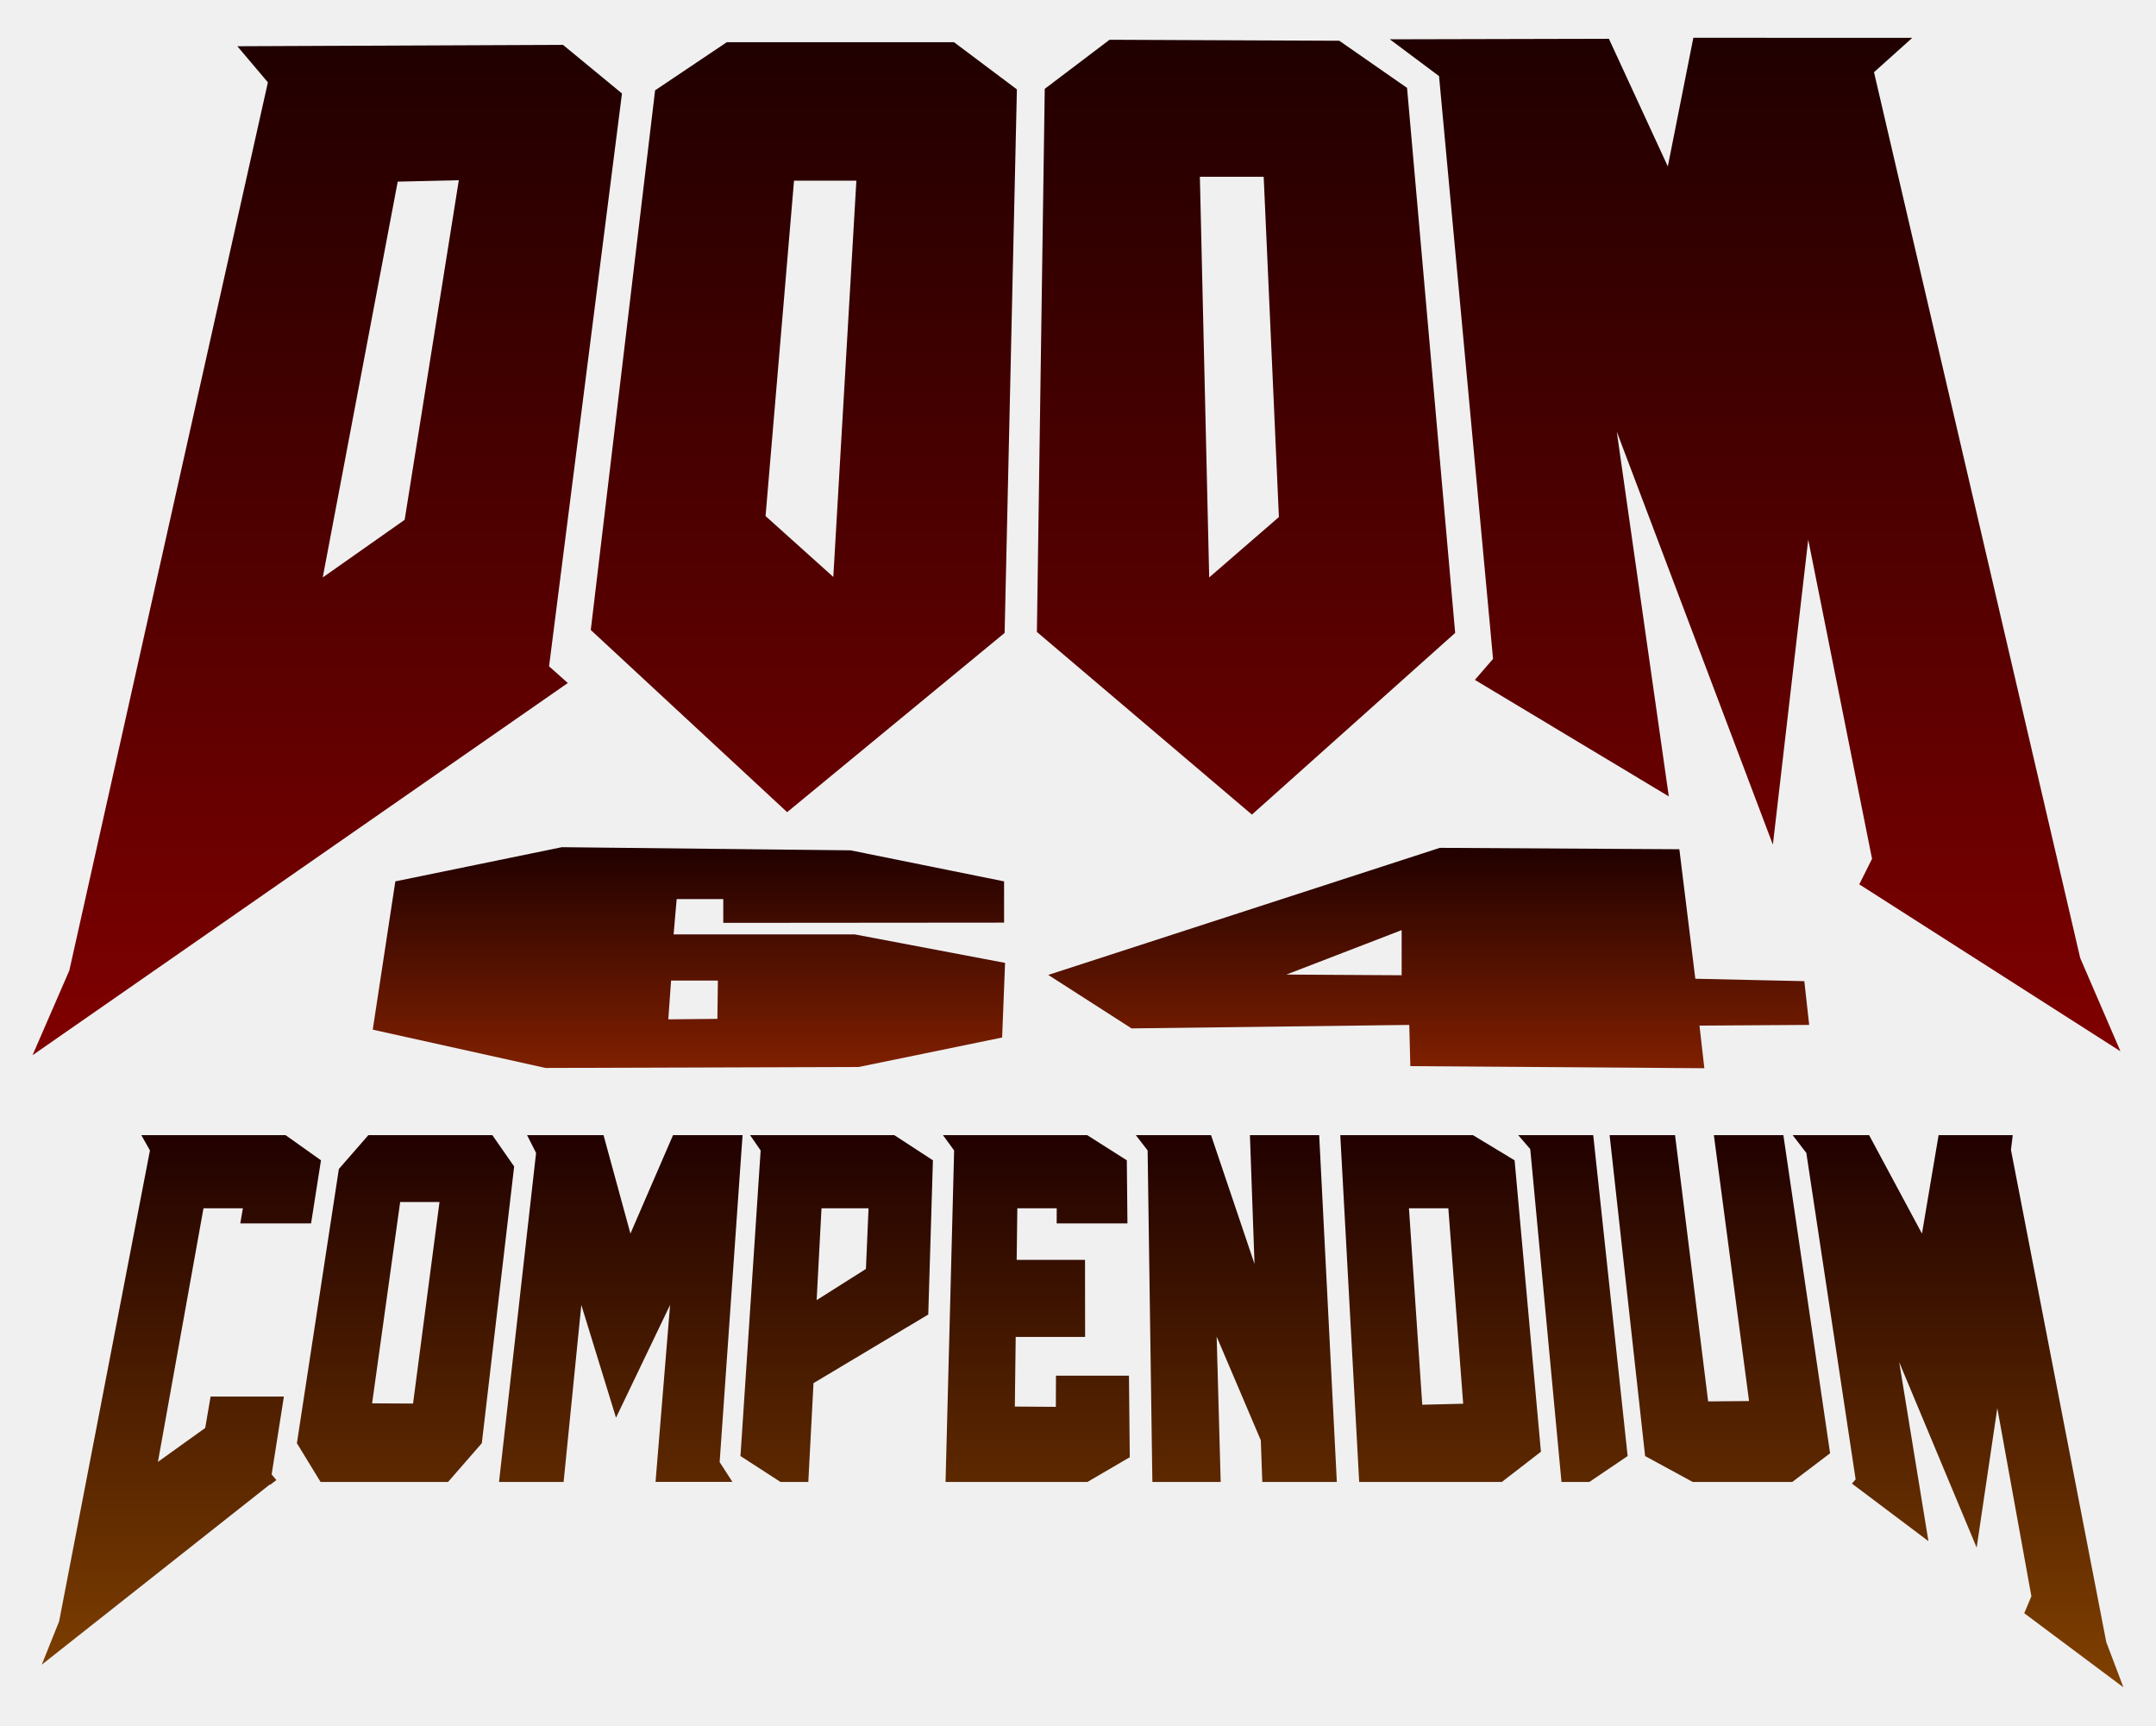
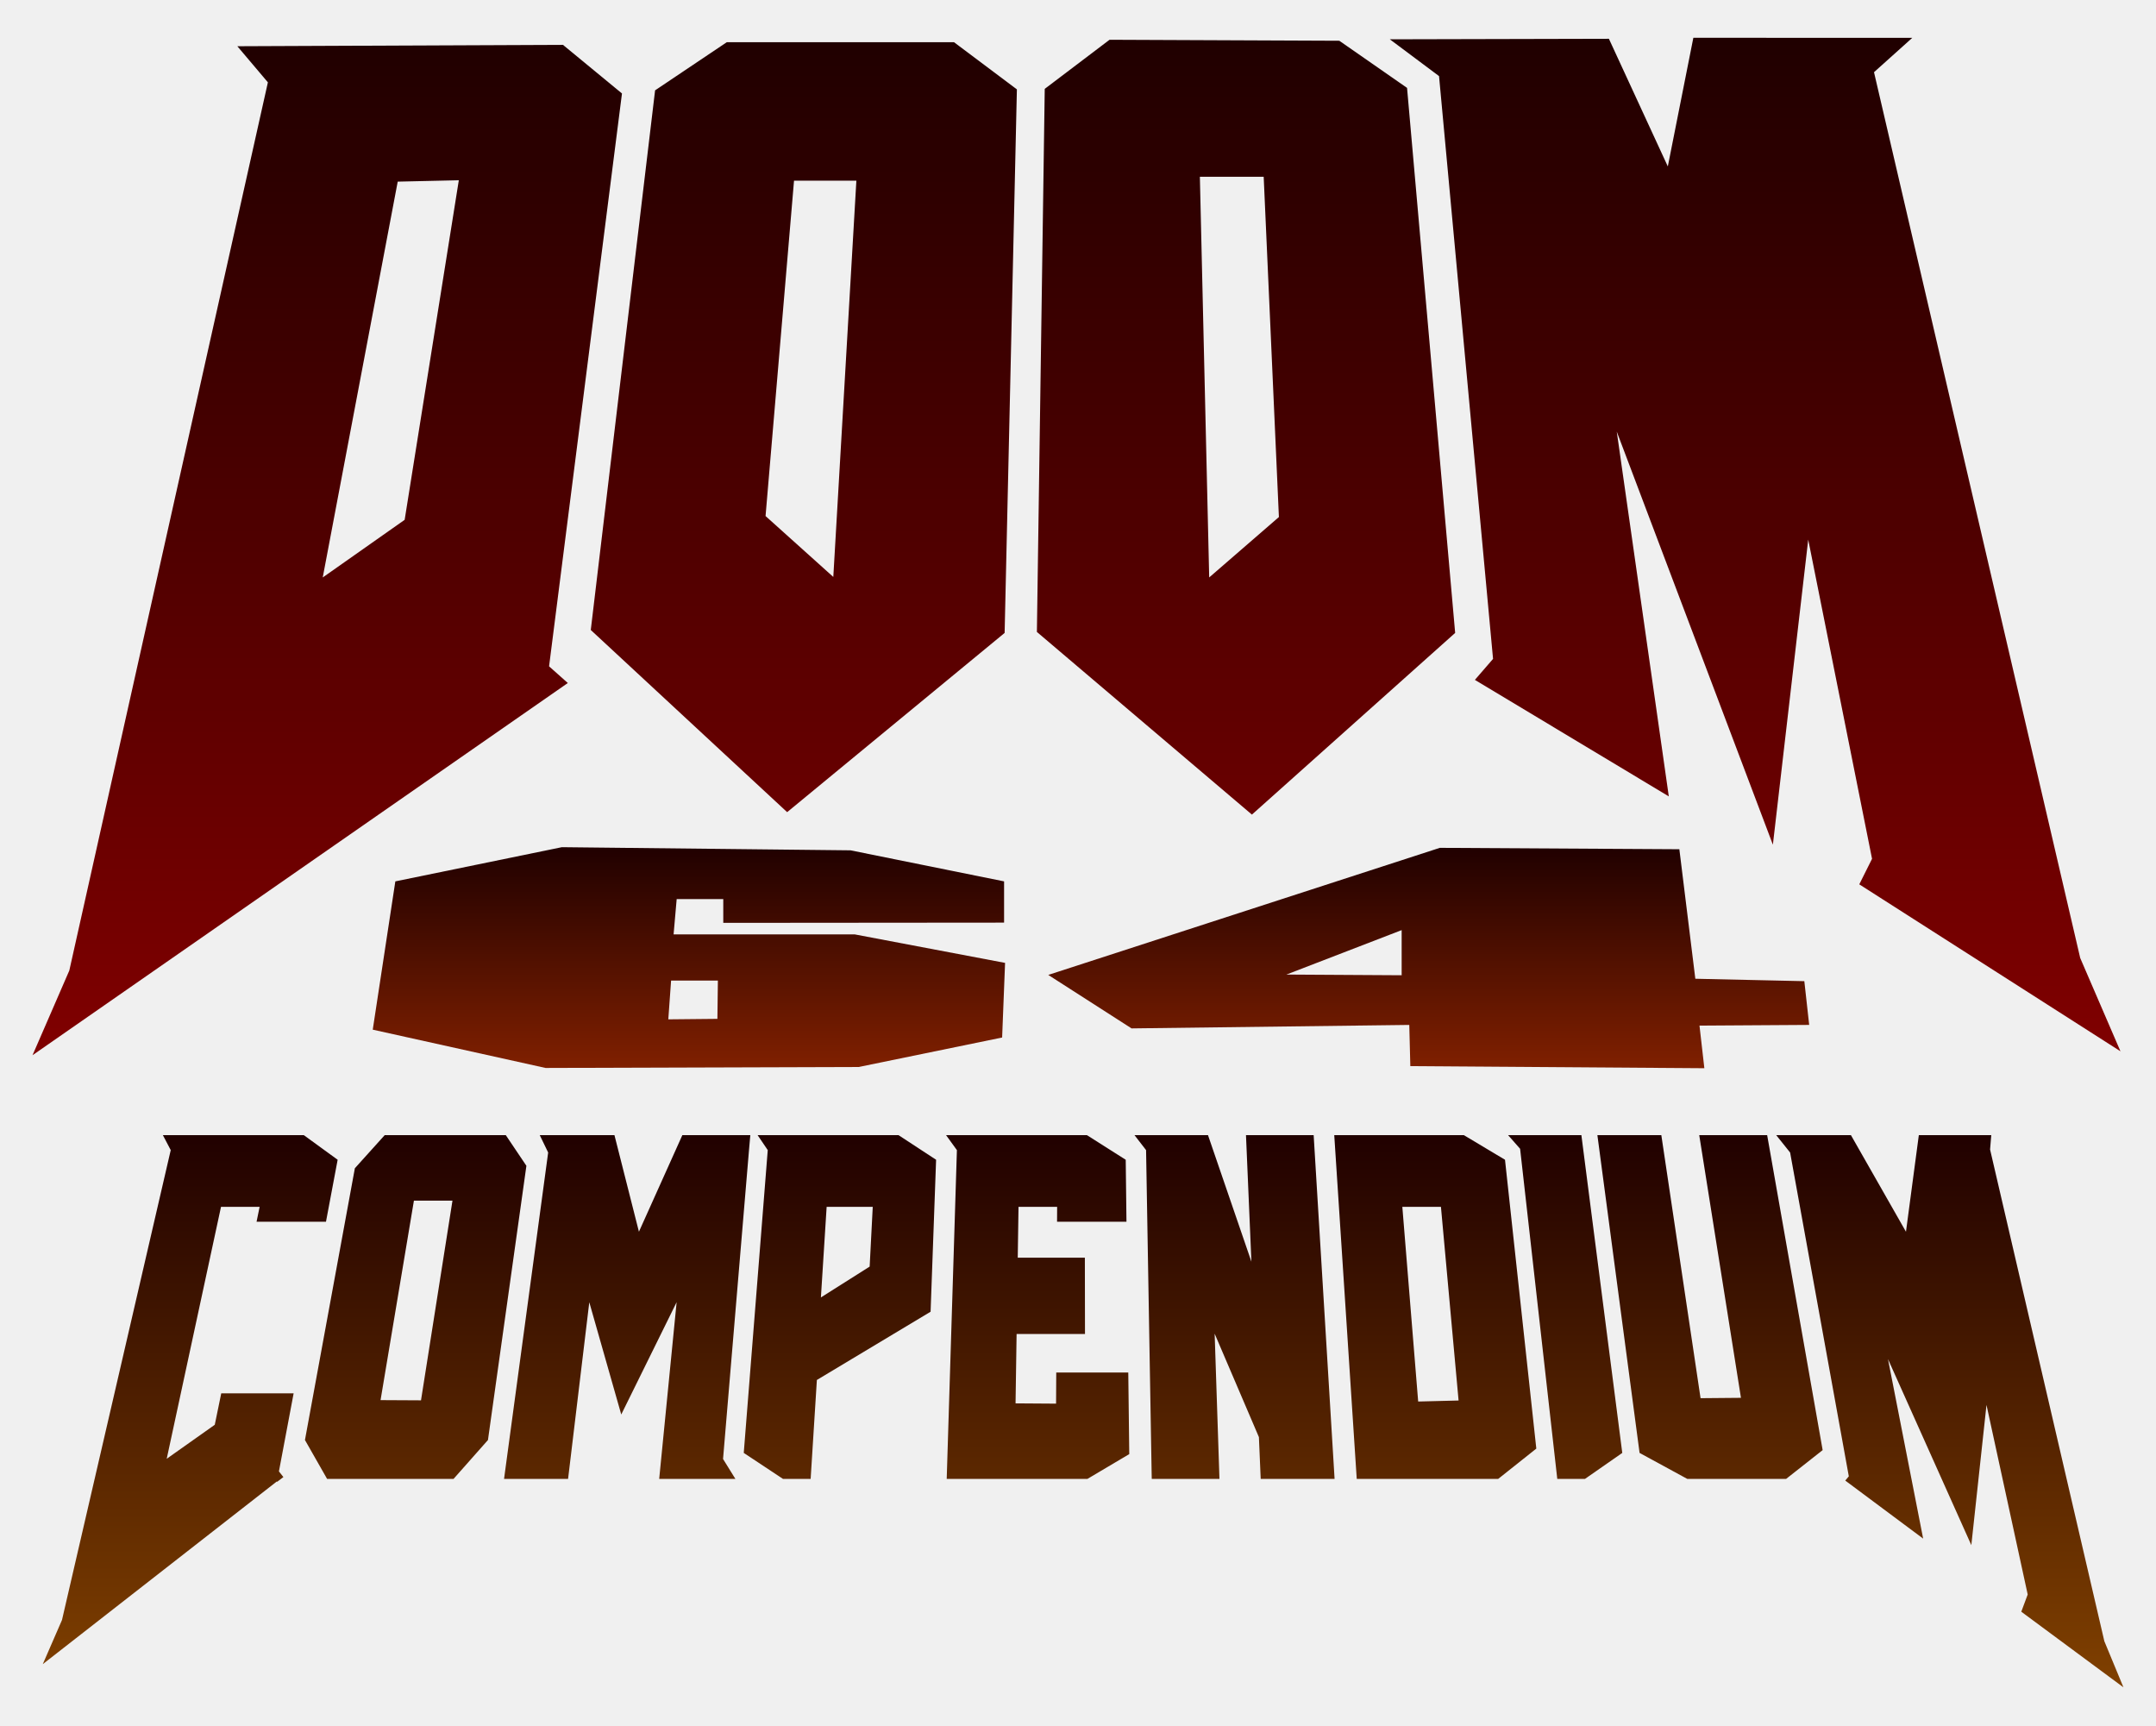
<svg xmlns="http://www.w3.org/2000/svg" xmlns:xlink="http://www.w3.org/1999/xlink" width="200mm" height="160mm" viewBox="0 0 200 160" version="1.1" id="svg8">
  <defs id="defs2">
    <linearGradient id="linearGradient6918">
      <stop style="stop-color:#802000;stop-opacity:1" offset="0" id="stop6914" />
      <stop style="stop-color:#200000;stop-opacity:1" offset="1" id="stop6916" />
    </linearGradient>
    <linearGradient id="linearGradient6585">
      <stop style="stop-color:#804000;stop-opacity:1" offset="0" id="stop6581" />
      <stop style="stop-color:#200000;stop-opacity:1" offset="1" id="stop6583" />
    </linearGradient>
    <linearGradient id="linearGradient4869">
      <stop style="stop-color:#800000;stop-opacity:1" offset="0" id="stop4865" />
      <stop style="stop-color:#200000;stop-opacity:1" offset="1" id="stop4867" />
    </linearGradient>
    <mask maskUnits="userSpaceOnUse" id="mask4613">
      <path style="fill:#ffffff;fill-opacity:1;fill-rule:evenodd;stroke:none;stroke-width:0.265px;stroke-linecap:butt;stroke-linejoin:miter;stroke-opacity:1" d="m 62.083,278.479 13.891,-10.583 -2.362,-2.173 -0.095,-12.19 4.347,11.812 3.969,-13.04 0.094,11.15 11.15,-8.315 h 18.332 l 4.441,-3.969 -10e-6,-12.284 11.812,7.182 v 18.521 l -1.795,2.929 11.339,8.126 13.607,5.386 -7.654,13.985 -86.84,-0.472 z" id="path4615" />
    </mask>
    <mask maskUnits="userSpaceOnUse" id="mask4698">
      <path id="path4700" d="m 582.143,381.62 53.571,-46.429 -1.844,-68.705 14.647,39.396 12.122,-34.345 0.505,108.591 36.871,-29.294 28.789,23.234 h 15.152 l 21.213,-16.668 31.82,20.708 V 362.451 l 17.173,15.152 30.305,-21.213 20.203,17.173 18.688,0.505 27.274,-22.728 38.891,29.294 v -30.81 l 35.355,29.294 30.305,-23.739 20.718,17.142 47.972,7.102 3.535,218.193 -347.492,9.091 c 0,0 -171.726,-1.515 -172.231,-6.061 -0.505,-4.546 16.457,-219.227 16.457,-219.227 z" style="fill:#ffffff;fill-opacity:1;fill-rule:evenodd;stroke:none;stroke-width:1px;stroke-linecap:butt;stroke-linejoin:miter;stroke-opacity:1" />
    </mask>
    <linearGradient xlink:href="#linearGradient4869" id="linearGradient5931" x1="196.702" y1="194.833" x2="196.702" y2="100.634" gradientUnits="userSpaceOnUse" />
    <linearGradient xlink:href="#linearGradient6585" id="linearGradient6587" x1="196.98" y1="253.425" x2="196.98" y2="201.882" gradientUnits="userSpaceOnUse" />
    <linearGradient xlink:href="#linearGradient6918" id="linearGradient6920" x1="167.828" y1="196.16" x2="167.828" y2="175.486" gradientUnits="userSpaceOnUse" />
  </defs>
  <g id="layer1" transform="translate(0,-97)">
    <g aria-label="6" transform="matrix(-1,0,0,1,-22.14078,0)" id="text25580" style="font-size:9.878px;font-family:AmazDooMRight;-inkscape-font-specification:AmazDooMRight;text-align:center;letter-spacing:0px;word-spacing:0px;text-anchor:middle;fill:none;stroke:#000000;stroke-width:0.265px" />
    <path id="path43829" style="fill:url(#linearGradient6920);fill-opacity:1;fill-rule:evenodd;stroke:none;stroke-width:1;stroke-linecap:round;stroke-linejoin:miter;stroke-miterlimit:4;stroke-dasharray:none;stroke-opacity:1;paint-order:stroke fill markers" d="m 133.565,175.634 -36.324,11.786 7.728,4.96 25.762,-0.322 0.097,3.822 27.275,0.193 -0.451,-3.951 10.176,-0.065 -0.451,-4.057 -10.111,-0.225 -1.482,-12.011 z m -81.441,-0.061 -15.451,3.171 -2.095,13.753 16.031,3.552 29.055,-0.091 13.298,-2.732 0.273,-6.922 L 79.299,183.663 H 62.485 l 0.287,-3.279 h 4.322 v 2.208 l 26.049,-0.022 v -3.826 l -14.242,-2.879 z m 77.9,7.692 v 4.186 l -10.691,-0.064 z m -67.771,4.678 h 4.341 l -0.045,3.552 -4.554,0.045 z" />
-     <path id="path930" style="fill:url(#linearGradient6587);fill-opacity:1;fill-rule:evenodd;stroke:none;stroke-width:1;stroke-linecap:round;stroke-linejoin:miter;stroke-miterlimit:4;stroke-dasharray:none;stroke-opacity:1;paint-order:stroke fill markers" d="m 13.11,202.28 0.8,1.42 -8.425,43.674 -1.61,4.016 21.181,-16.729 -0.01,0.065 0.59,-0.456 -0.437,-0.52 1.135,-7.225 -6.798,0 -0.5,2.914 -4.385,3.145 4.225,-23.52 h 3.655 l -0.241,1.405 h 6.566 l 0.92,-5.856 -3.287,-2.334 z m 21.062,0 -2.737,3.137 -3.893,25.434 2.192,3.592 H 41.565 l 3.131,-3.592 2.999,-25.664 -2.024,-2.907 z m 14.722,0 0.835,1.648 -3.437,30.515 h 5.991 l 1.643,-16.413 3.218,10.456 5.017,-10.461 -1.35,16.417 h 7.131 l -1.184,-1.839 2.028,-28.961 0.101,-1.363 h -6.453 l -3.952,9.132 -2.496,-9.132 z m 20.686,0 0.981,1.42 -1.872,28.342 3.708,2.401 h 2.586 l 0.481,-9.162 10.646,-6.364 0.432,-14.303 -3.583,-2.334 z m 17.892,0 1.037,1.42 -0.795,30.743 13.164,0 3.924,-2.291 -0.075,-7.563 h -6.77 l -0.013,2.89 -3.804,-0.026 0.081,-6.459 h 6.439 l -0.009,-7.145 h -6.339 l 0.06,-4.785 h 3.655 l -0.006,1.405 h 6.566 l -0.059,-5.856 -3.677,-2.334 z m 17.892,0 1.095,1.42 0.437,30.505 0.006,0.238 h 2.088 4.246 l -0.372,-13.474 4.094,9.612 0.138,3.862 h 6.914 l -1.637,-32.163 h -6.425 l 0.427,11.948 -4.025,-11.922 -7.4e-4,-0.027 z m 18.966,0 1.754,32.163 13.235,0 3.624,-2.799 -2.443,-27.03 -3.865,-2.334 z m 16.506,0 1.117,1.294 2.897,30.87 h 2.588 l 3.549,-2.401 -3.192,-29.763 z m 8.479,0 3.293,29.763 4.411,2.401 h 9.243 l 3.505,-2.659 -4.333,-29.504 h -6.448 l 3.264,24.661 -3.795,0.033 -3.069,-24.693 z m 16.978,0 1.27,1.649 4.574,30.277 -0.344,0.391 7.096,5.337 -2.71,-16.597 7.184,17.197 1.916,-12.935 3.161,17.451 -0.661,1.57 9.2,6.874 -1.59,-4.189 -8.844,-45.661 0.166,-1.364 h -6.878 l -1.543,9.132 -4.904,-9.132 z m -129.172,6.202 h 3.65 l -2.455,18.692 -3.798,-0.02 z m 39.085,0.583 h 4.364 l -0.243,5.625 -4.571,2.891 z m 54.495,0 h 3.654 l 1.376,18.125 -3.795,0.094 z" />
+     <path id="path930" style="fill:url(#linearGradient6587);fill-opacity:1;fill-rule:evenodd;stroke:none;stroke-width:1;stroke-linecap:round;stroke-linejoin:miter;stroke-miterlimit:4;stroke-dasharray:none;stroke-opacity:1;paint-order:stroke fill markers" d="m 15.11,202.28 0.728,1.389 -10.087,43.579 -1.782,4.095 21.732,-16.959 -0.012,0.066 0.6,-0.459 -0.415,-0.523 1.364,-7.239 -6.715,0 -0.6,2.914 -4.458,3.153 5.037,-23.367 3.582,0 -0.284,1.382 6.439,0 1.083,-5.748 -3.139,-2.283 z m 20.577,-3e-5 -2.768,3.07 -4.63,25.207 2.055,3.607 11.728,0 3.193,-3.607 3.566,-25.433 -1.911,-2.844 z m 14.383,-1e-5 0.78,1.612 -4.092,30.272 5.939,-10e-6 1.968,-16.386 2.965,10.411 5.137,-10.415 -1.617,16.39 7.069,0 -1.146,-1.848 2.412,-28.703 0.117,-1.333 -6.304,10e-6 -4.028,8.958 -2.271,-8.958 z m 20.21,-3e-5 0.94,1.389 -2.226,28.083 3.642,2.412 2.563,0 0.578,-9.177 10.549,-6.33 0.511,-14.094 -3.487,-2.283 z m 17.481,-2e-5 1.006,1.389 -0.946,30.496 13.049,-1e-5 3.885,-2.302 -0.091,-7.565 -6.682,1e-5 -0.016,2.885 -3.759,-0.026 0.097,-6.437 6.344,-1e-5 -0.011,-7.076 -6.226,1e-5 0.071,-4.714 3.582,-1e-5 -0.007,1.382 6.439,-1e-5 -0.069,-5.748 -3.597,-2.282 z m 17.48,-2e-5 1.074,1.389 0.521,30.256 0.007,0.239 2.07,0 4.209,0 -0.446,-13.47 4.106,9.593 0.166,3.878 6.854,-1e-5 -1.942,-31.884 -6.277,1e-5 0.503,11.737 -4.018,-11.71 -8.6e-4,-0.026 z m 18.53,-2e-5 2.086,31.884 13.12,0 3.538,-2.812 -2.905,-26.79 -3.818,-2.283 z m 16.126,-2e-5 1.115,1.265 3.448,30.62 2.566,0 3.463,-2.412 -3.793,-29.472 z m 8.284,-10e-6 3.913,29.472 4.429,2.412 9.163,-1e-5 3.391,-2.671 -5.148,-29.213 -6.3,1e-5 3.87,24.363 -3.748,0.033 -3.639,-24.395 z m 16.588,-2e-5 1.29,1.612 5.445,30.033 -0.329,0.393 7.225,5.382 -3.263,-16.652 7.732,17.259 1.407,-13.006 3.822,17.583 -0.595,1.596 9.477,7.014 -1.773,-4.28 -10.599,-45.601 0.11,-1.333 -6.719,1e-5 -1.193,8.959 -5.106,-8.959 z m -126.372,6.076 3.576,-1e-5 -2.919,18.52 -3.752,-0.02 z m 38.286,0.573 4.277,-1e-5 -0.287,5.543 -4.522,2.86 z m 53.404,-6e-5 3.581,0 1.636,17.963 -3.748,0.094 z" />
    <path id="path5200" style="fill:url(#linearGradient5931);fill-opacity:1;fill-rule:evenodd;stroke:none;stroke-width:1;stroke-linecap:round;stroke-linejoin:miter;stroke-miterlimit:4;stroke-dasharray:none;stroke-opacity:1;paint-order:stroke fill markers" d="m 157.082,100.506 -2.368,11.931 -5.465,-11.84 -20.322,0.048 4.565,3.413 5.01,54.051 -1.685,1.947 17.988,10.805 -4.827,-33.83 14.482,38.31 3.279,-28.291 5.92,29.601 -1.184,2.368 24.228,15.484 -3.734,-8.652 -19.128,-82.155 3.552,-3.188 z m -54.156,0.182 -6.011,4.554 -0.728,50.368 19.946,16.941 18.854,-16.85 -4.463,-50.55 -6.285,-4.372 z m -35.508,0.228 -6.649,4.463 -5.966,50.049 18.216,16.896 20.174,-16.622 1.138,-50.413 -5.829,-4.372 z m -15.196,0.243 -30.205,0.129 2.834,3.349 -18.42,82.373 -3.414,7.858 49.656,-34.521 -1.739,-1.546 6.763,-53.133 z m 59.083,12.235 h 5.92 l 1.412,31.56 -6.467,5.601 z m -68.743,0.324 -5.024,31.493 -7.6,5.346 6.956,-36.711 z m 31.095,0.04 h 5.784 l -2.14,36.751 -6.285,-5.647 z" />
  </g>
</svg>
